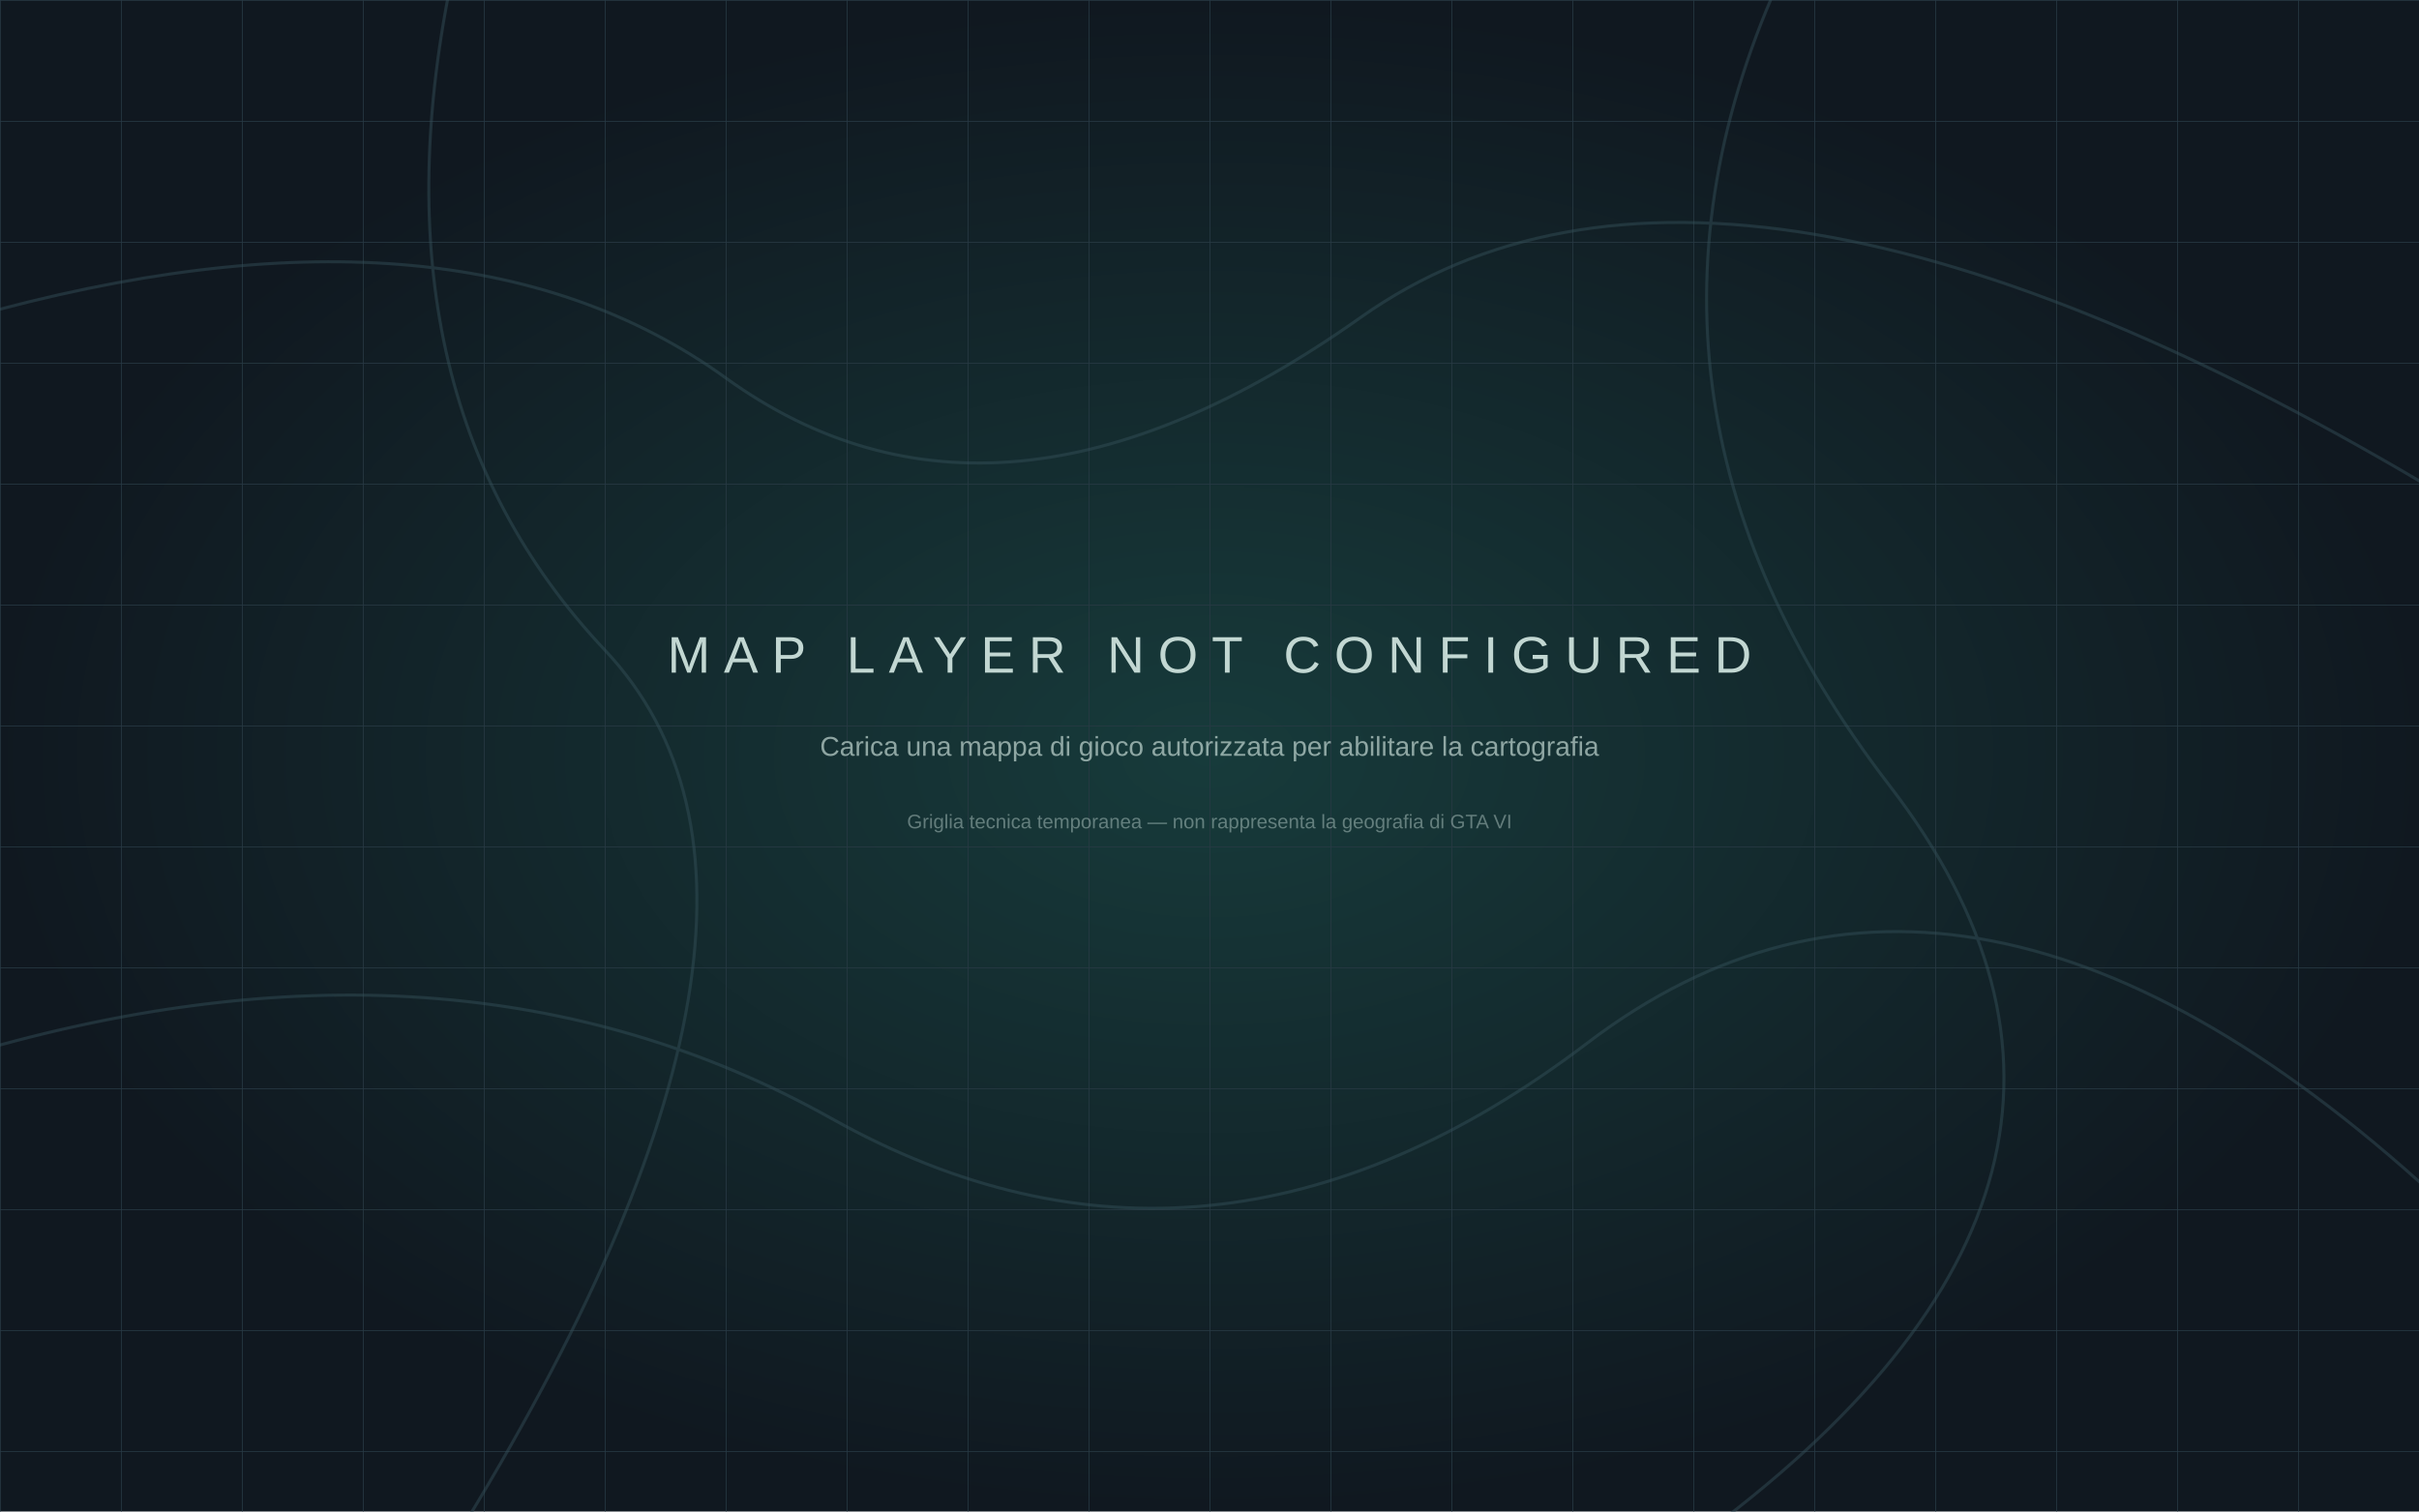
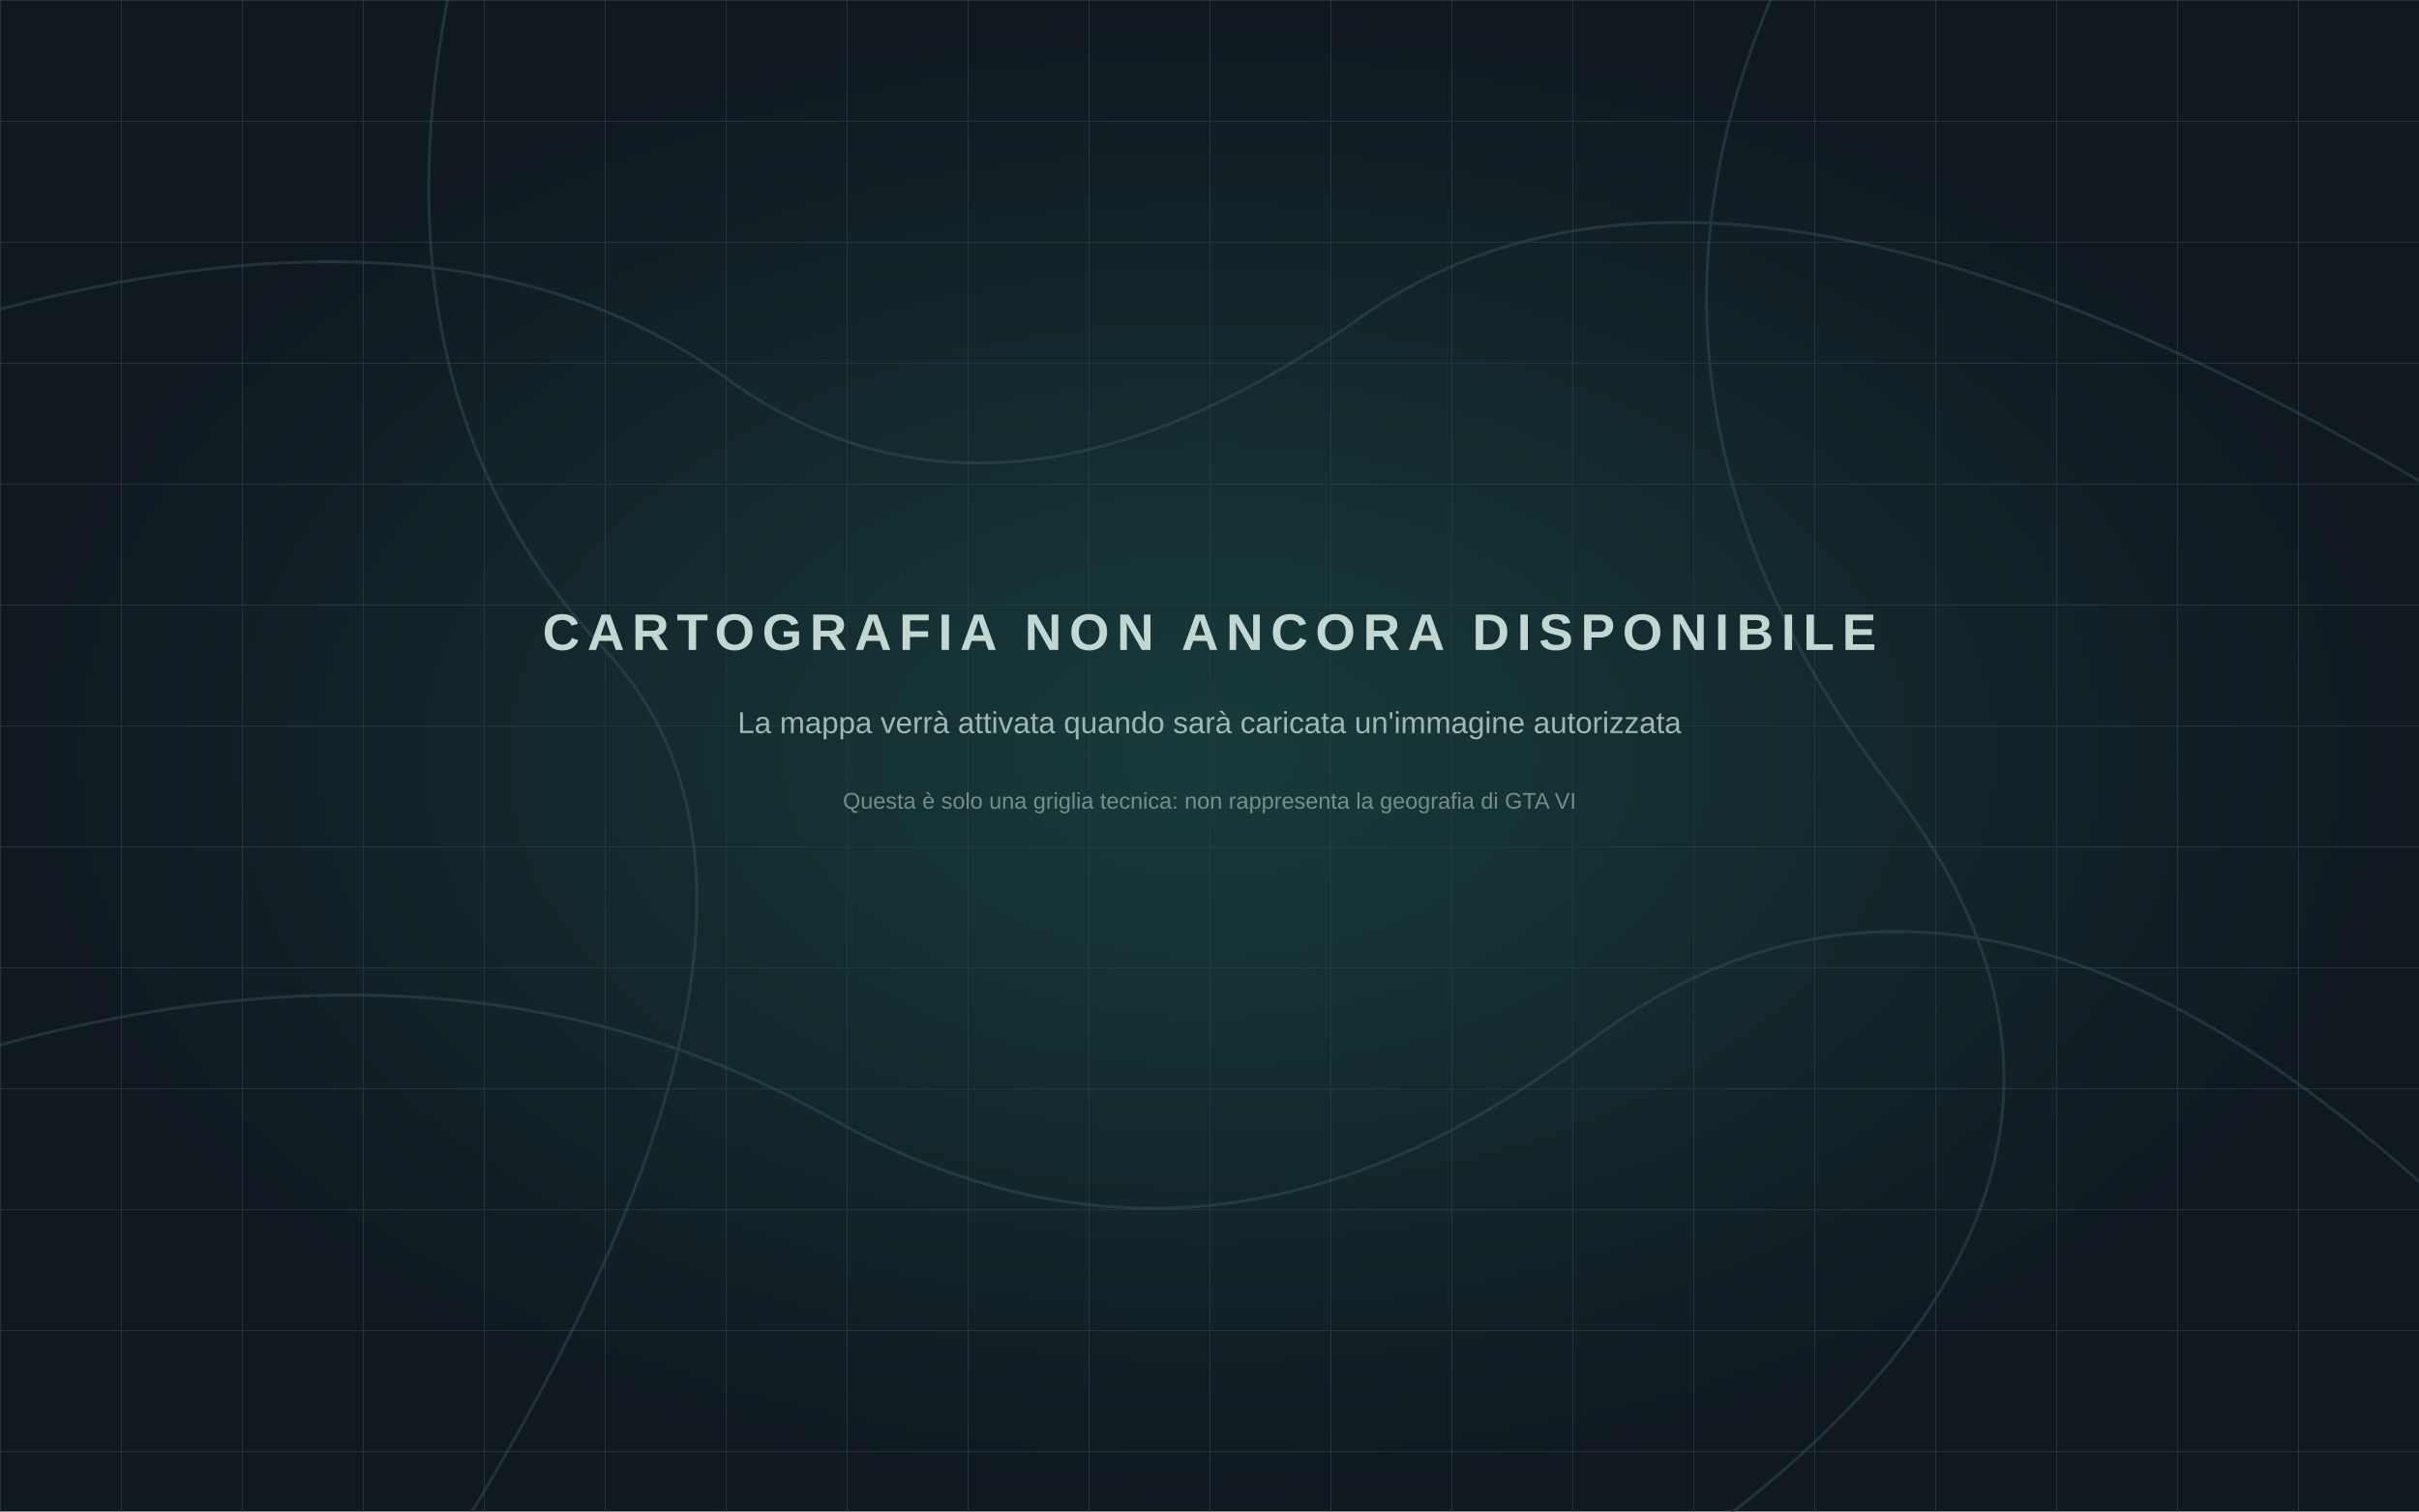
<svg xmlns="http://www.w3.org/2000/svg" width="1600" height="1000" viewBox="0 0 1600 1000">
  <defs>
-     <pattern id="g" width="80" height="80" patternUnits="userSpaceOnUse">
+     <pattern id="grid" width="80" height="80" patternUnits="userSpaceOnUse">
      <path d="M80 0H0V80" fill="none" stroke="#273944" stroke-width="1" />
    </pattern>
-     <radialGradient id="r">
+     <radialGradient id="bg">
      <stop stop-color="#173b3b" />
      <stop offset="1" stop-color="#101820" />
    </radialGradient>
  </defs>
-   <rect width="1600" height="1000" fill="url(#r)" />
-   <rect width="1600" height="1000" fill="url(#g)" />
+   <rect width="1600" height="1000" fill="url(#bg)" />
+   <rect width="1600" height="1000" fill="url(#grid)" />
  <g fill="none" stroke="#36515a" stroke-width="2" opacity=".45">
    <path d="M-20 210Q300 120 480 250T900 210T1620 330M-30 700Q300 600 550 740T1050 690T1620 800M300 -20Q240 260 400 430T300 1020M1180 -20Q1050 260 1250 520T1120 1020" />
  </g>
  <g fill="#c2d7d2" text-anchor="middle" font-family="Arial,sans-serif">
-     <text x="800" y="445" font-size="34" letter-spacing="9">MAP LAYER NOT CONFIGURED</text>
-     <text x="800" y="500" font-size="18" opacity=".7">Carica una mappa di gioco autorizzata per abilitare la cartografia</text>
-     <text x="800" y="548" font-size="13" opacity=".45">Griglia tecnica temporanea — non rappresenta la geografia di GTA VI</text>
+     <text x="800" y="430" font-size="34" font-weight="700" letter-spacing="5">CARTOGRAFIA NON ANCORA DISPONIBILE</text>
+     <text x="800" y="485" font-size="20" opacity=".8">La mappa verrà attivata quando sarà caricata un'immagine autorizzata</text>
+     <text x="800" y="535" font-size="15" opacity=".55">Questa è solo una griglia tecnica: non rappresenta la geografia di GTA VI</text>
  </g>
</svg>
